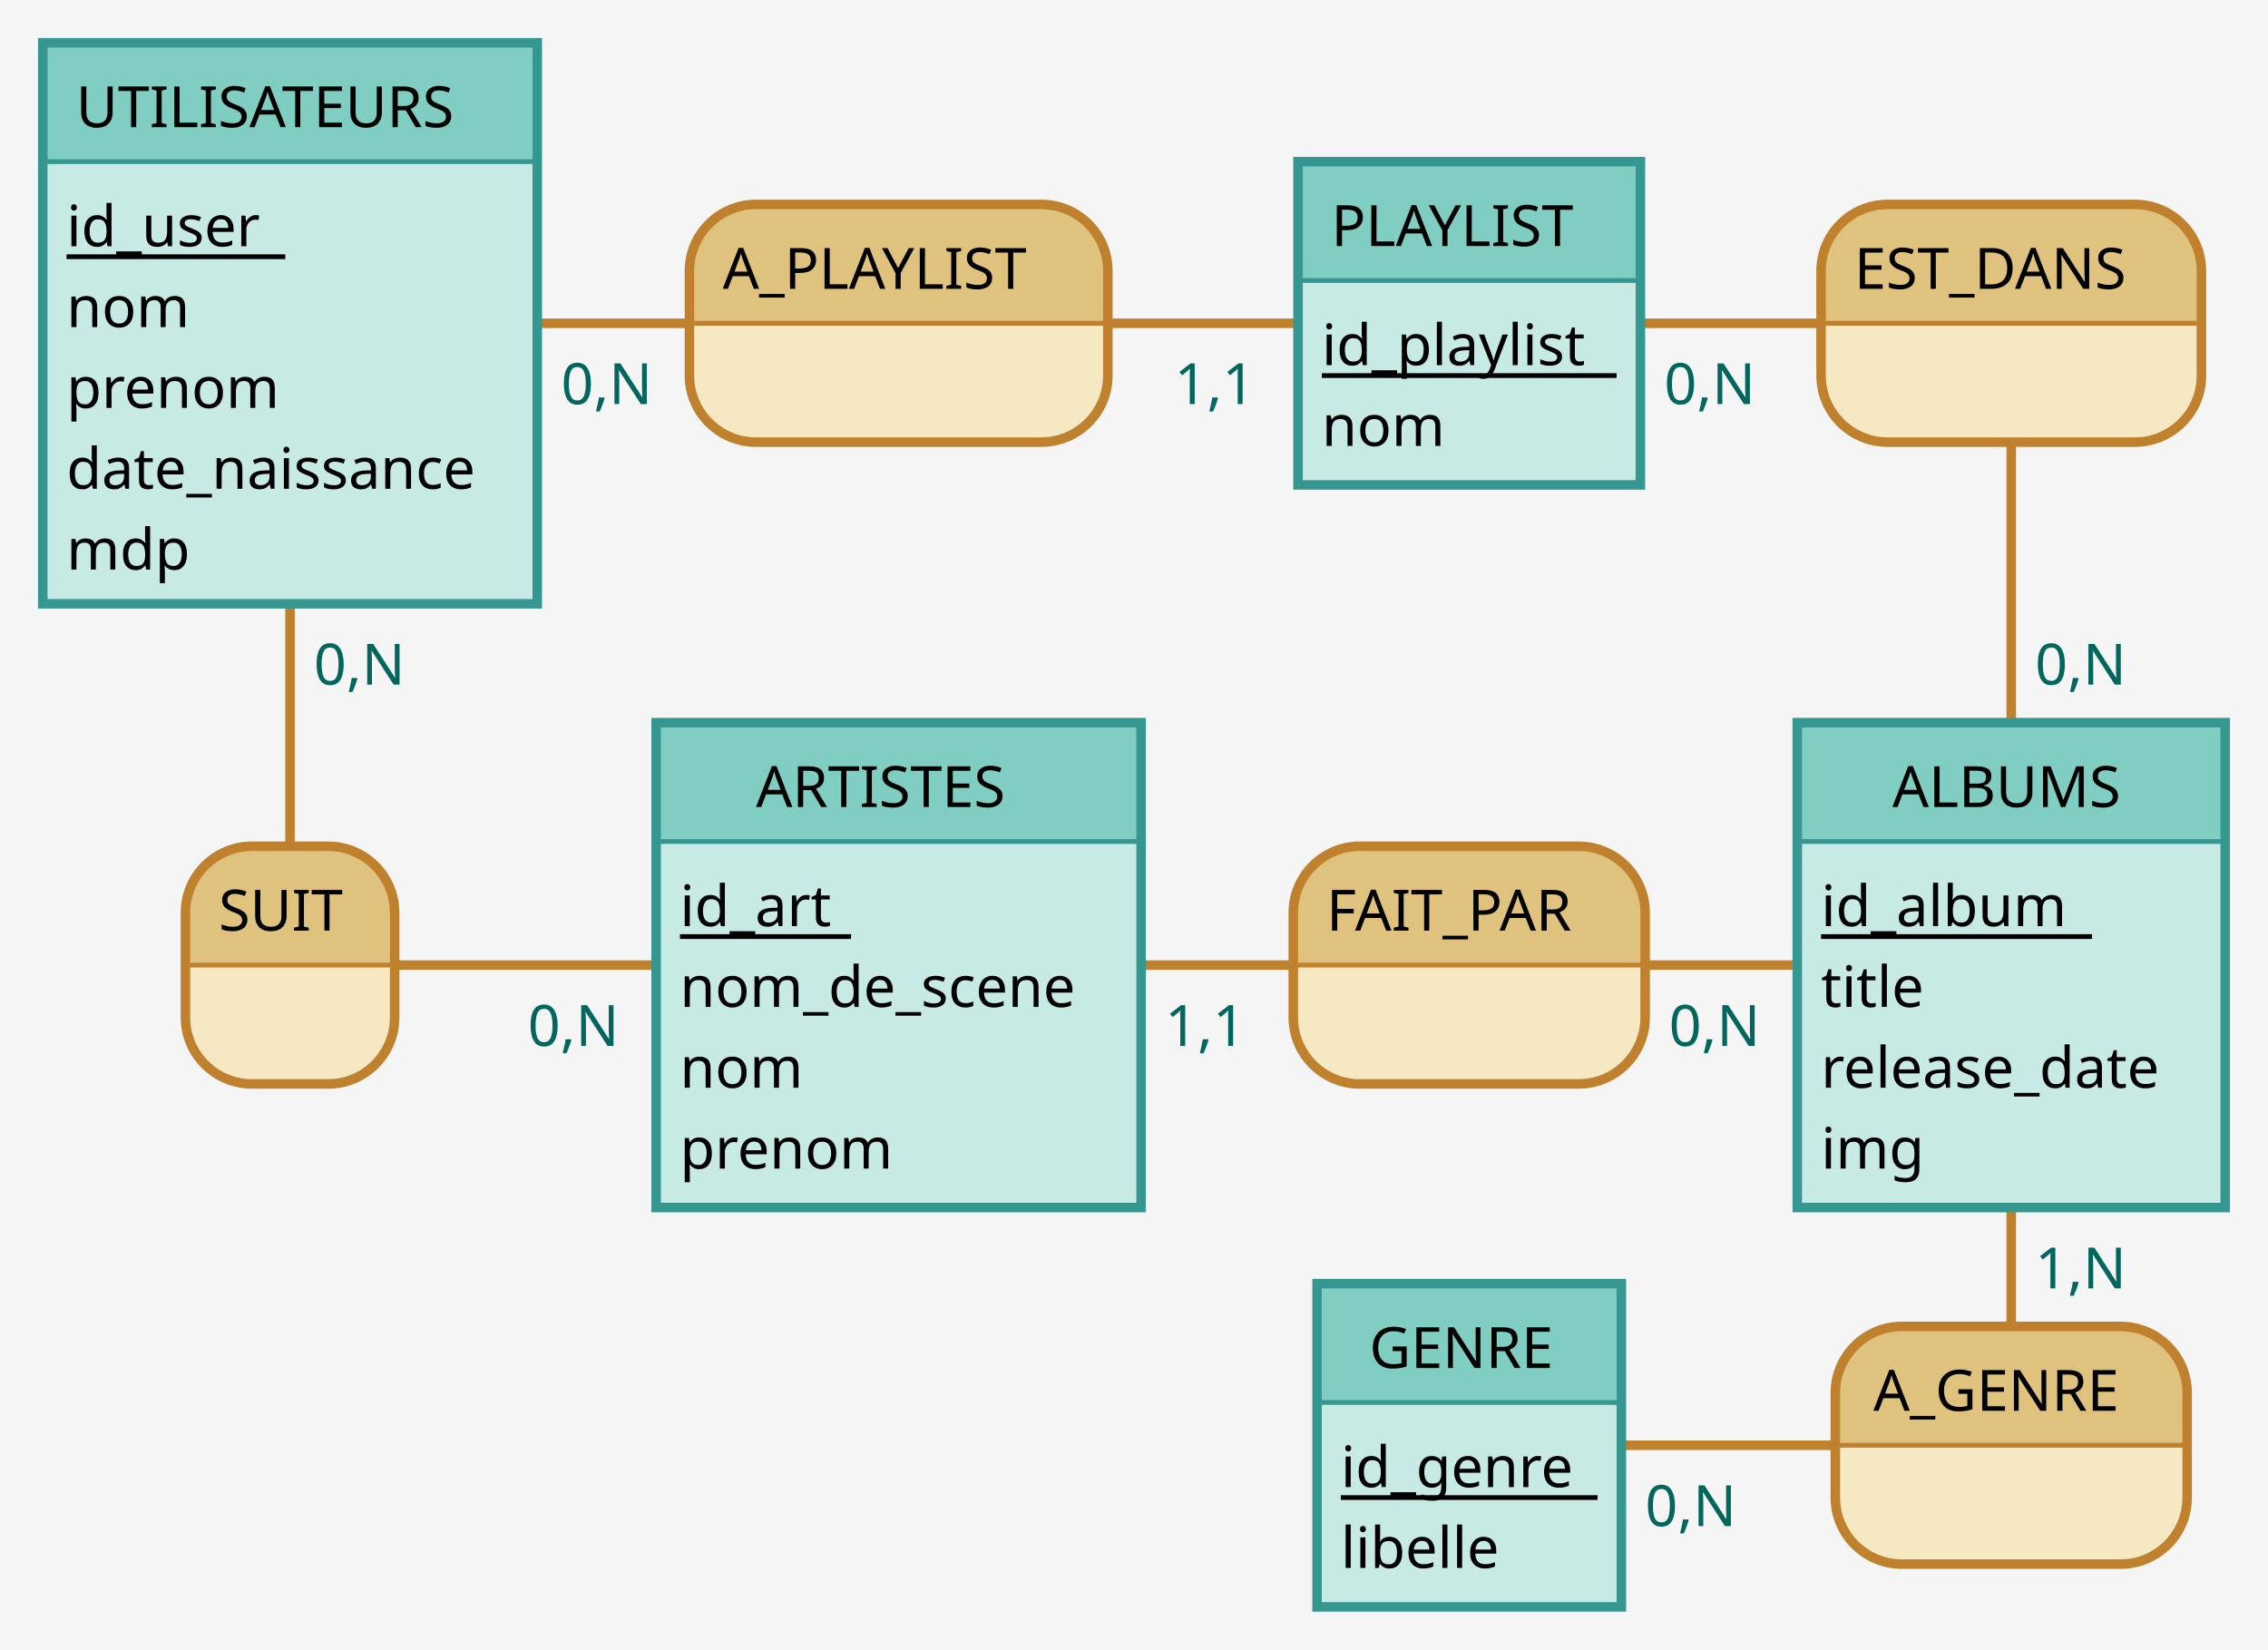
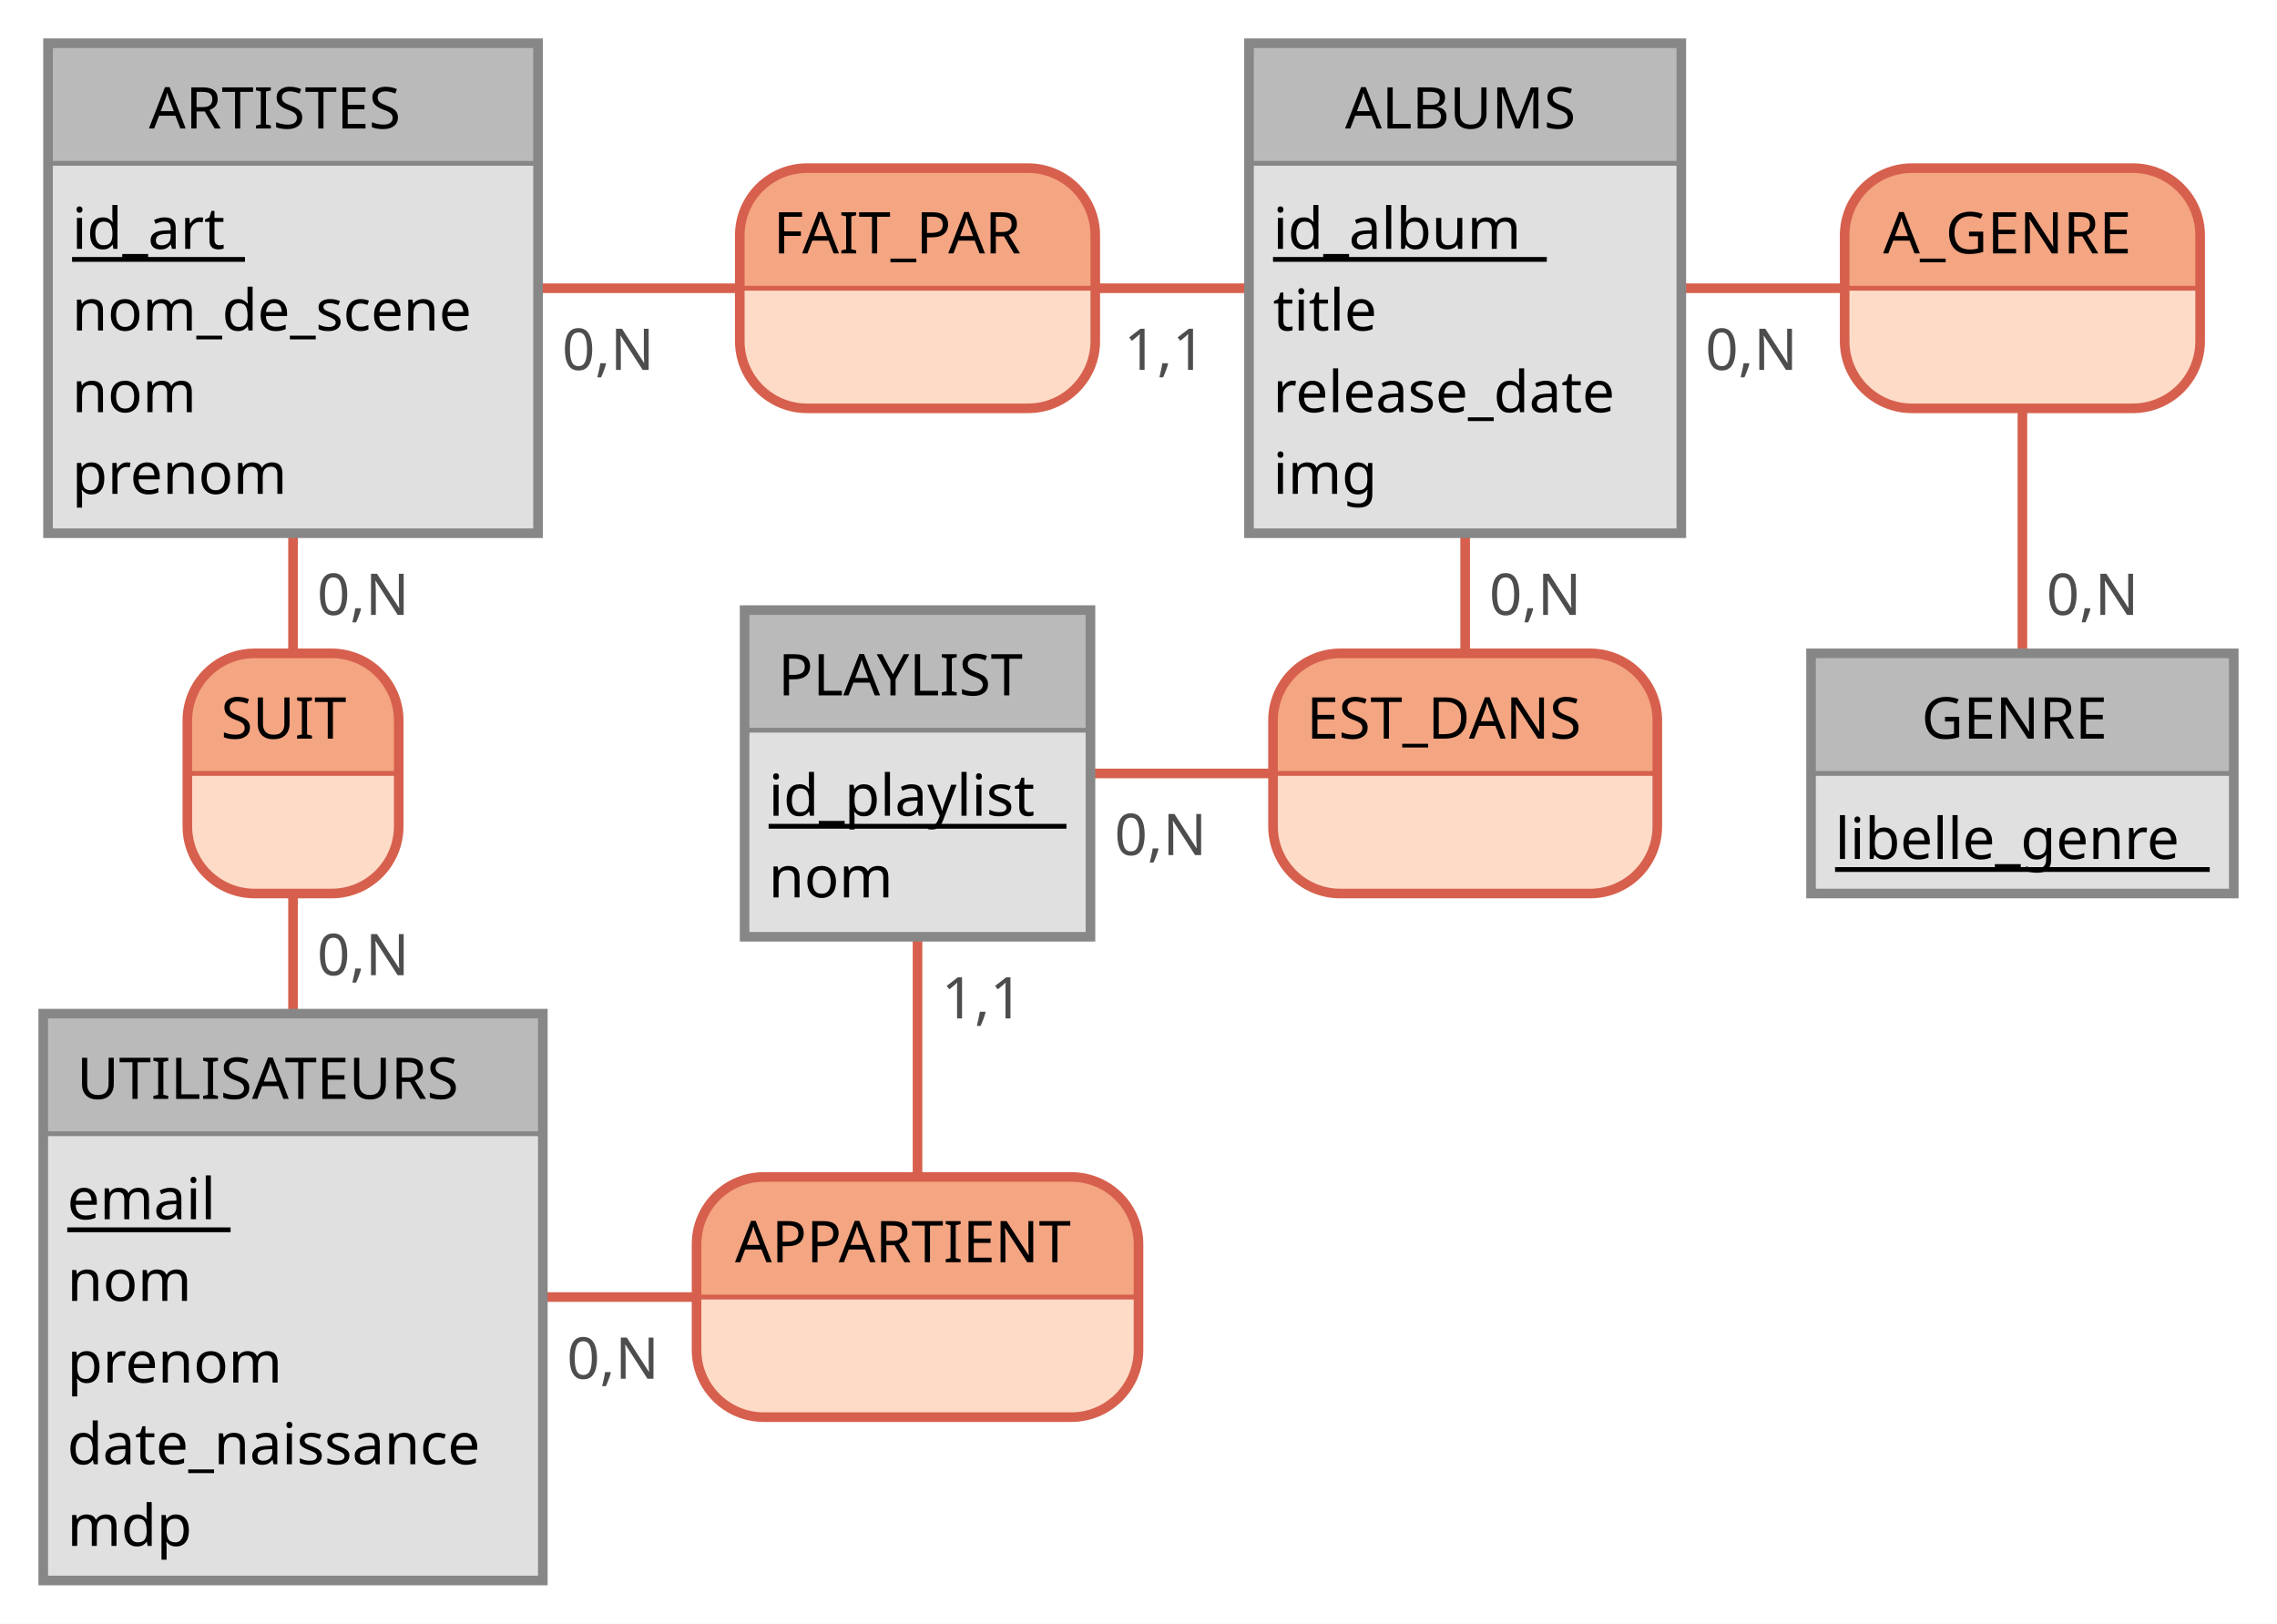
- <svg xmlns="http://www.w3.org/2000/svg" width="477" height="347" viewBox="0 0 477 347">
-   <rect x="0" y="0" width="477" height="347" fill="#f5f5f5" stroke="none" stroke-width="0" />
+ <svg xmlns="http://www.w3.org/2000/svg" width="474" height="338" viewBox="0 0 474 338">
+   <rect x="0" y="0" width="474" height="338" fill="#ffffff" stroke="none" stroke-width="0" />
  <g>
-     <line x1="61" y1="68" x2="189" y2="68" stroke="#bf812d" stroke-width="2" />
-     <line x1="309" y1="68" x2="189" y2="68" stroke="#bf812d" stroke-width="2" />
+     <line x1="61" y1="60" x2="191" y2="60" stroke="#d6604d" stroke-width="2" />
+     <line x1="305" y1="60" x2="191" y2="60" stroke="#d6604d" stroke-width="2" />
    <g>
-       <path d="M219 43 a14 14 90 0 1 14 14 V68 h-88 V57 a14 14 90 0 1 14 -14" fill="#dfc27d" stroke="#dfc27d" stroke-width="0" />
-       <path d="M233 68 v11 a14 14 90 0 1 -14 14 H159 a14 14 90 0 1 -14 -14 V68 H88" fill="#f6e8c3" stroke="#f6e8c3" stroke-width="0" />
-       <rect x="145" y="43" width="88" height="50" fill="none" rx="14" stroke="#bf812d" stroke-width="2" />
-       <line x1="145" y1="68" x2="233" y2="68" stroke="#bf812d" stroke-width="1" />
-       <text x="152" y="60.75" fill="#000000" font-family="Verdana" font-size="12">A_PLAYLIST</text>
+       <path d="M214 35 a14 14 90 0 1 14 14 V60 h-74 V49 a14 14 90 0 1 14 -14" fill="#f4a582" stroke="#f4a582" stroke-width="0" />
+       <path d="M228 60 v11 a14 14 90 0 1 -14 14 H168 a14 14 90 0 1 -14 -14 V60 H74" fill="#fddbc7" stroke="#fddbc7" stroke-width="0" />
+       <rect x="154" y="35" width="74" height="50" fill="none" rx="14" stroke="#d6604d" stroke-width="2" />
+       <line x1="154" y1="60" x2="228" y2="60" stroke="#d6604d" stroke-width="1" />
+       <text x="161" y="52.75" fill="#000000" font-family="Verdana" font-size="12">FAIT_PAR</text>
    </g>
-     <text x="118" y="85" fill="#01665e" font-family="Verdana" font-size="12">0,N</text>
-     <text x="247" y="85" fill="#01665e" font-family="Verdana" font-size="12">1,1</text>
+     <text x="117" y="77" fill="#4d4d4d" font-family="Verdana" font-size="12">0,N</text>
+     <text x="234" y="77" fill="#4d4d4d" font-family="Verdana" font-size="12">1,1</text>
  </g>
  <g>
-     <line x1="309" y1="68" x2="423" y2="68" stroke="#bf812d" stroke-width="2" />
-     <line x1="423" y1="203" x2="423" y2="68" stroke="#bf812d" stroke-width="2" />
+     <line x1="305" y1="60" x2="421" y2="60" stroke="#d6604d" stroke-width="2" />
+     <line x1="421" y1="161" x2="421" y2="60" stroke="#d6604d" stroke-width="2" />
    <g>
-       <path d="M449 43 a14 14 90 0 1 14 14 V68 h-80 V57 a14 14 90 0 1 14 -14" fill="#dfc27d" stroke="#dfc27d" stroke-width="0" />
-       <path d="M463 68 v11 a14 14 90 0 1 -14 14 H397 a14 14 90 0 1 -14 -14 V68 H80" fill="#f6e8c3" stroke="#f6e8c3" stroke-width="0" />
-       <rect x="383" y="43" width="80" height="50" fill="none" rx="14" stroke="#bf812d" stroke-width="2" />
-       <line x1="383" y1="68" x2="463" y2="68" stroke="#bf812d" stroke-width="1" />
-       <text x="390" y="60.75" fill="#000000" font-family="Verdana" font-size="12">EST_DANS</text>
+       <path d="M444 35 a14 14 90 0 1 14 14 V60 h-74 V49 a14 14 90 0 1 14 -14" fill="#f4a582" stroke="#f4a582" stroke-width="0" />
+       <path d="M458 60 v11 a14 14 90 0 1 -14 14 H398 a14 14 90 0 1 -14 -14 V60 H74" fill="#fddbc7" stroke="#fddbc7" stroke-width="0" />
+       <rect x="384" y="35" width="74" height="50" fill="none" rx="14" stroke="#d6604d" stroke-width="2" />
+       <line x1="384" y1="60" x2="458" y2="60" stroke="#d6604d" stroke-width="1" />
+       <text x="392" y="52.75" fill="#000000" font-family="Verdana" font-size="12">A_GENRE</text>
    </g>
-     <text x="350" y="85" fill="#01665e" font-family="Verdana" font-size="12">0,N</text>
-     <text x="428" y="144" fill="#01665e" font-family="Verdana" font-size="12">0,N</text>
+     <text x="355" y="77" fill="#4d4d4d" font-family="Verdana" font-size="12">0,N</text>
+     <text x="426" y="128" fill="#4d4d4d" font-family="Verdana" font-size="12">0,N</text>
  </g>
  <g>
-     <line x1="189" y1="203" x2="61" y2="203" stroke="#bf812d" stroke-width="2" />
-     <line x1="61" y1="68" x2="61" y2="203" stroke="#bf812d" stroke-width="2" />
+     <line x1="61" y1="60" x2="61" y2="161" stroke="#d6604d" stroke-width="2" />
+     <line x1="61" y1="270" x2="61" y2="161" stroke="#d6604d" stroke-width="2" />
    <g>
-       <path d="M69 178 a14 14 90 0 1 14 14 V203 h-44 V192 a14 14 90 0 1 14 -14" fill="#dfc27d" stroke="#dfc27d" stroke-width="0" />
-       <path d="M83 203 v11 a14 14 90 0 1 -14 14 H53 a14 14 90 0 1 -14 -14 V203 H44" fill="#f6e8c3" stroke="#f6e8c3" stroke-width="0" />
-       <rect x="39" y="178" width="44" height="50" fill="none" rx="14" stroke="#bf812d" stroke-width="2" />
-       <line x1="39" y1="203" x2="83" y2="203" stroke="#bf812d" stroke-width="1" />
-       <text x="46" y="195.75" fill="#000000" font-family="Verdana" font-size="12">SUIT</text>
+       <path d="M69 136 a14 14 90 0 1 14 14 V161 h-44 V150 a14 14 90 0 1 14 -14" fill="#f4a582" stroke="#f4a582" stroke-width="0" />
+       <path d="M83 161 v11 a14 14 90 0 1 -14 14 H53 a14 14 90 0 1 -14 -14 V161 H44" fill="#fddbc7" stroke="#fddbc7" stroke-width="0" />
+       <rect x="39" y="136" width="44" height="50" fill="none" rx="14" stroke="#d6604d" stroke-width="2" />
+       <line x1="39" y1="161" x2="83" y2="161" stroke="#d6604d" stroke-width="1" />
+       <text x="46" y="153.75" fill="#000000" font-family="Verdana" font-size="12">SUIT</text>
    </g>
-     <text x="111" y="220" fill="#01665e" font-family="Verdana" font-size="12">0,N</text>
-     <text x="66" y="144" fill="#01665e" font-family="Verdana" font-size="12">0,N</text>
+     <text x="66" y="128" fill="#4d4d4d" font-family="Verdana" font-size="12">0,N</text>
+     <text x="66" y="203" fill="#4d4d4d" font-family="Verdana" font-size="12">0,N</text>
  </g>
  <g>
-     <line x1="423" y1="203" x2="309" y2="203" stroke="#bf812d" stroke-width="2" />
-     <line x1="189" y1="203" x2="309" y2="203" stroke="#bf812d" stroke-width="2" />
+     <line x1="191" y1="161" x2="305" y2="161" stroke="#d6604d" stroke-width="2" />
+     <line x1="305" y1="60" x2="305" y2="161" stroke="#d6604d" stroke-width="2" />
    <g>
-       <path d="M332 178 a14 14 90 0 1 14 14 V203 h-74 V192 a14 14 90 0 1 14 -14" fill="#dfc27d" stroke="#dfc27d" stroke-width="0" />
-       <path d="M346 203 v11 a14 14 90 0 1 -14 14 H286 a14 14 90 0 1 -14 -14 V203 H74" fill="#f6e8c3" stroke="#f6e8c3" stroke-width="0" />
-       <rect x="272" y="178" width="74" height="50" fill="none" rx="14" stroke="#bf812d" stroke-width="2" />
-       <line x1="272" y1="203" x2="346" y2="203" stroke="#bf812d" stroke-width="1" />
-       <text x="279" y="195.75" fill="#000000" font-family="Verdana" font-size="12">FAIT_PAR</text>
+       <path d="M331 136 a14 14 90 0 1 14 14 V161 h-80 V150 a14 14 90 0 1 14 -14" fill="#f4a582" stroke="#f4a582" stroke-width="0" />
+       <path d="M345 161 v11 a14 14 90 0 1 -14 14 H279 a14 14 90 0 1 -14 -14 V161 H80" fill="#fddbc7" stroke="#fddbc7" stroke-width="0" />
+       <rect x="265" y="136" width="80" height="50" fill="none" rx="14" stroke="#d6604d" stroke-width="2" />
+       <line x1="265" y1="161" x2="345" y2="161" stroke="#d6604d" stroke-width="1" />
+       <text x="272" y="153.75" fill="#000000" font-family="Verdana" font-size="12">EST_DANS</text>
    </g>
-     <text x="351" y="220" fill="#01665e" font-family="Verdana" font-size="12">0,N</text>
-     <text x="245" y="220" fill="#01665e" font-family="Verdana" font-size="12">1,1</text>
+     <text x="232" y="178" fill="#4d4d4d" font-family="Verdana" font-size="12">0,N</text>
+     <text x="310" y="128" fill="#4d4d4d" font-family="Verdana" font-size="12">0,N</text>
  </g>
  <g>
-     <line x1="423" y1="203" x2="423" y2="304" stroke="#bf812d" stroke-width="2" />
-     <line x1="309" y1="304" x2="423" y2="304" stroke="#bf812d" stroke-width="2" />
+     <line x1="191" y1="161" x2="191" y2="270" stroke="#d6604d" stroke-width="2" />
+     <line x1="61" y1="270" x2="191" y2="270" stroke="#d6604d" stroke-width="2" />
    <g>
-       <path d="M446 279 a14 14 90 0 1 14 14 V304 h-74 V293 a14 14 90 0 1 14 -14" fill="#dfc27d" stroke="#dfc27d" stroke-width="0" />
-       <path d="M460 304 v11 a14 14 90 0 1 -14 14 H400 a14 14 90 0 1 -14 -14 V304 H74" fill="#f6e8c3" stroke="#f6e8c3" stroke-width="0" />
-       <rect x="386" y="279" width="74" height="50" fill="none" rx="14" stroke="#bf812d" stroke-width="2" />
-       <line x1="386" y1="304" x2="460" y2="304" stroke="#bf812d" stroke-width="1" />
-       <text x="394" y="296.75" fill="#000000" font-family="Verdana" font-size="12">A_GENRE</text>
+       <path d="M223 245 a14 14 90 0 1 14 14 V270 h-92 V259 a14 14 90 0 1 14 -14" fill="#f4a582" stroke="#f4a582" stroke-width="0" />
+       <path d="M237 270 v11 a14 14 90 0 1 -14 14 H159 a14 14 90 0 1 -14 -14 V270 H92" fill="#fddbc7" stroke="#fddbc7" stroke-width="0" />
+       <rect x="145" y="245" width="92" height="50" fill="none" rx="14" stroke="#d6604d" stroke-width="2" />
+       <line x1="145" y1="270" x2="237" y2="270" stroke="#d6604d" stroke-width="1" />
+       <text x="153" y="262.75" fill="#000000" font-family="Verdana" font-size="12">APPARTIENT</text>
    </g>
-     <text x="428" y="271" fill="#01665e" font-family="Verdana" font-size="12">1,N</text>
-     <text x="346" y="321" fill="#01665e" font-family="Verdana" font-size="12">0,N</text>
+     <text x="196" y="212" fill="#4d4d4d" font-family="Verdana" font-size="12">1,1</text>
+     <text x="118" y="287" fill="#4d4d4d" font-family="Verdana" font-size="12">0,N</text>
  </g>
  <g>
    <g>
-       <rect x="9" y="9" width="104" height="25" fill="#80cdc1" stroke="none" stroke-width="0" opacity="1" />
-       <rect x="9" y="34" width="104" height="93" fill="#c7eae5" stroke="none" stroke-width="0" opacity="1" />
-       <rect x="9" y="9" width="104" height="118" fill="none" stroke="#35978f" stroke-width="2" opacity="1" />
-       <line x1="9" y1="34" x2="113" y2="34" stroke="#35978f" stroke-width="1" />
+       <rect x="10" y="9" width="102" height="25" fill="#bababa" stroke="none" stroke-width="0" opacity="1" />
+       <rect x="10" y="34" width="102" height="77" fill="#e0e0e0" stroke="none" stroke-width="0" opacity="1" />
+       <rect x="10" y="9" width="102" height="102" fill="none" stroke="#878787" stroke-width="2" opacity="1" />
+       <line x1="10" y1="34" x2="112" y2="34" stroke="#878787" stroke-width="1" />
    </g>
-     <text x="16" y="26.75" fill="#000000" font-family="Verdana" font-size="12">UTILISATEURS</text>
-     <text x="14" y="51.8" fill="#000000" font-family="Verdana" font-size="12">id_user</text>
-     <line x1="14" y1="54" x2="60" y2="54" stroke="#000000" stroke-width="1" />
-     <text x="14" y="68.8" fill="#000000" font-family="Verdana" font-size="12">nom</text>
-     <text x="14" y="85.8" fill="#000000" font-family="Verdana" font-size="12">prenom</text>
-     <text x="14" y="102.8" fill="#000000" font-family="Verdana" font-size="12">date_naissance</text>
-     <text x="14" y="119.8" fill="#000000" font-family="Verdana" font-size="12">mdp</text>
+     <text x="31" y="26.75" fill="#000000" font-family="Verdana" font-size="12">ARTISTES</text>
+     <text x="15" y="51.8" fill="#000000" font-family="Verdana" font-size="12">id_art</text>
+     <line x1="15" y1="54" x2="51" y2="54" stroke="#000000" stroke-width="1" />
+     <text x="15" y="68.8" fill="#000000" font-family="Verdana" font-size="12">nom_de_scene</text>
+     <text x="15" y="85.8" fill="#000000" font-family="Verdana" font-size="12">nom</text>
+     <text x="15" y="102.8" fill="#000000" font-family="Verdana" font-size="12">prenom</text>
  </g>
  <g>
    <g>
-       <rect x="273" y="34" width="72" height="25" fill="#80cdc1" stroke="none" stroke-width="0" opacity="1" />
-       <rect x="273" y="59" width="72" height="43" fill="#c7eae5" stroke="none" stroke-width="0" opacity="1" />
-       <rect x="273" y="34" width="72" height="68" fill="none" stroke="#35978f" stroke-width="2" opacity="1" />
-       <line x1="273" y1="59" x2="345" y2="59" stroke="#35978f" stroke-width="1" />
+       <rect x="260" y="9" width="90" height="25" fill="#bababa" stroke="none" stroke-width="0" opacity="1" />
+       <rect x="260" y="34" width="90" height="77" fill="#e0e0e0" stroke="none" stroke-width="0" opacity="1" />
+       <rect x="260" y="9" width="90" height="102" fill="none" stroke="#878787" stroke-width="2" opacity="1" />
+       <line x1="260" y1="34" x2="350" y2="34" stroke="#878787" stroke-width="1" />
    </g>
-     <text x="280" y="51.75" fill="#000000" font-family="Verdana" font-size="12">PLAYLIST</text>
-     <text x="278" y="76.8" fill="#000000" font-family="Verdana" font-size="12">id_playlist</text>
-     <line x1="278" y1="79" x2="340" y2="79" stroke="#000000" stroke-width="1" />
-     <text x="278" y="93.8" fill="#000000" font-family="Verdana" font-size="12">nom</text>
+     <text x="280" y="26.75" fill="#000000" font-family="Verdana" font-size="12">ALBUMS</text>
+     <text x="265" y="51.8" fill="#000000" font-family="Verdana" font-size="12">id_album</text>
+     <line x1="265" y1="54" x2="322" y2="54" stroke="#000000" stroke-width="1" />
+     <text x="265" y="68.8" fill="#000000" font-family="Verdana" font-size="12">title</text>
+     <text x="265" y="85.8" fill="#000000" font-family="Verdana" font-size="12">release_date</text>
+     <text x="265" y="102.8" fill="#000000" font-family="Verdana" font-size="12">img</text>
  </g>
  <g>
    <g>
-       <rect x="138" y="152" width="102" height="25" fill="#80cdc1" stroke="none" stroke-width="0" opacity="1" />
-       <rect x="138" y="177" width="102" height="77" fill="#c7eae5" stroke="none" stroke-width="0" opacity="1" />
-       <rect x="138" y="152" width="102" height="102" fill="none" stroke="#35978f" stroke-width="2" opacity="1" />
-       <line x1="138" y1="177" x2="240" y2="177" stroke="#35978f" stroke-width="1" />
+       <rect x="155" y="127" width="72" height="25" fill="#bababa" stroke="none" stroke-width="0" opacity="1" />
+       <rect x="155" y="152" width="72" height="43" fill="#e0e0e0" stroke="none" stroke-width="0" opacity="1" />
+       <rect x="155" y="127" width="72" height="68" fill="none" stroke="#878787" stroke-width="2" opacity="1" />
+       <line x1="155" y1="152" x2="227" y2="152" stroke="#878787" stroke-width="1" />
    </g>
-     <text x="159" y="169.75" fill="#000000" font-family="Verdana" font-size="12">ARTISTES</text>
-     <text x="143" y="194.8" fill="#000000" font-family="Verdana" font-size="12">id_art</text>
-     <line x1="143" y1="197" x2="179" y2="197" stroke="#000000" stroke-width="1" />
-     <text x="143" y="211.8" fill="#000000" font-family="Verdana" font-size="12">nom_de_scene</text>
-     <text x="143" y="228.8" fill="#000000" font-family="Verdana" font-size="12">nom</text>
-     <text x="143" y="245.8" fill="#000000" font-family="Verdana" font-size="12">prenom</text>
+     <text x="162" y="144.75" fill="#000000" font-family="Verdana" font-size="12">PLAYLIST</text>
+     <text x="160" y="169.8" fill="#000000" font-family="Verdana" font-size="12">id_playlist</text>
+     <line x1="160" y1="172" x2="222" y2="172" stroke="#000000" stroke-width="1" />
+     <text x="160" y="186.8" fill="#000000" font-family="Verdana" font-size="12">nom</text>
  </g>
  <g>
    <g>
-       <rect x="378" y="152" width="90" height="25" fill="#80cdc1" stroke="none" stroke-width="0" opacity="1" />
-       <rect x="378" y="177" width="90" height="77" fill="#c7eae5" stroke="none" stroke-width="0" opacity="1" />
-       <rect x="378" y="152" width="90" height="102" fill="none" stroke="#35978f" stroke-width="2" opacity="1" />
-       <line x1="378" y1="177" x2="468" y2="177" stroke="#35978f" stroke-width="1" />
+       <rect x="377" y="136" width="88" height="25" fill="#bababa" stroke="none" stroke-width="0" opacity="1" />
+       <rect x="377" y="161" width="88" height="25" fill="#e0e0e0" stroke="none" stroke-width="0" opacity="1" />
+       <rect x="377" y="136" width="88" height="50" fill="none" stroke="#878787" stroke-width="2" opacity="1" />
+       <line x1="377" y1="161" x2="465" y2="161" stroke="#878787" stroke-width="1" />
    </g>
-     <text x="398" y="169.75" fill="#000000" font-family="Verdana" font-size="12">ALBUMS</text>
-     <text x="383" y="194.8" fill="#000000" font-family="Verdana" font-size="12">id_album</text>
-     <line x1="383" y1="197" x2="440" y2="197" stroke="#000000" stroke-width="1" />
-     <text x="383" y="211.8" fill="#000000" font-family="Verdana" font-size="12">title</text>
-     <text x="383" y="228.8" fill="#000000" font-family="Verdana" font-size="12">release_date</text>
-     <text x="383" y="245.8" fill="#000000" font-family="Verdana" font-size="12">img</text>
+     <text x="400" y="153.75" fill="#000000" font-family="Verdana" font-size="12">GENRE</text>
+     <text x="382" y="178.8" fill="#000000" font-family="Verdana" font-size="12">libelle_genre</text>
+     <line x1="382" y1="181" x2="460" y2="181" stroke="#000000" stroke-width="1" />
  </g>
  <g>
    <g>
-       <rect x="277" y="270" width="64" height="25" fill="#80cdc1" stroke="none" stroke-width="0" opacity="1" />
-       <rect x="277" y="295" width="64" height="43" fill="#c7eae5" stroke="none" stroke-width="0" opacity="1" />
-       <rect x="277" y="270" width="64" height="68" fill="none" stroke="#35978f" stroke-width="2" opacity="1" />
-       <line x1="277" y1="295" x2="341" y2="295" stroke="#35978f" stroke-width="1" />
+       <rect x="9" y="211" width="104" height="25" fill="#bababa" stroke="none" stroke-width="0" opacity="1" />
+       <rect x="9" y="236" width="104" height="93" fill="#e0e0e0" stroke="none" stroke-width="0" opacity="1" />
+       <rect x="9" y="211" width="104" height="118" fill="none" stroke="#878787" stroke-width="2" opacity="1" />
+       <line x1="9" y1="236" x2="113" y2="236" stroke="#878787" stroke-width="1" />
    </g>
-     <text x="288" y="287.75" fill="#000000" font-family="Verdana" font-size="12">GENRE</text>
-     <text x="282" y="312.8" fill="#000000" font-family="Verdana" font-size="12">id_genre</text>
-     <line x1="282" y1="315" x2="336" y2="315" stroke="#000000" stroke-width="1" />
-     <text x="282" y="329.8" fill="#000000" font-family="Verdana" font-size="12">libelle</text>
+     <text x="16" y="228.75" fill="#000000" font-family="Verdana" font-size="12">UTILISATEURS</text>
+     <text x="14" y="253.8" fill="#000000" font-family="Verdana" font-size="12">email</text>
+     <line x1="14" y1="256" x2="48" y2="256" stroke="#000000" stroke-width="1" />
+     <text x="14" y="270.8" fill="#000000" font-family="Verdana" font-size="12">nom</text>
+     <text x="14" y="287.8" fill="#000000" font-family="Verdana" font-size="12">prenom</text>
+     <text x="14" y="304.8" fill="#000000" font-family="Verdana" font-size="12">date_naissance</text>
+     <text x="14" y="321.8" fill="#000000" font-family="Verdana" font-size="12">mdp</text>
  </g>
</svg>
